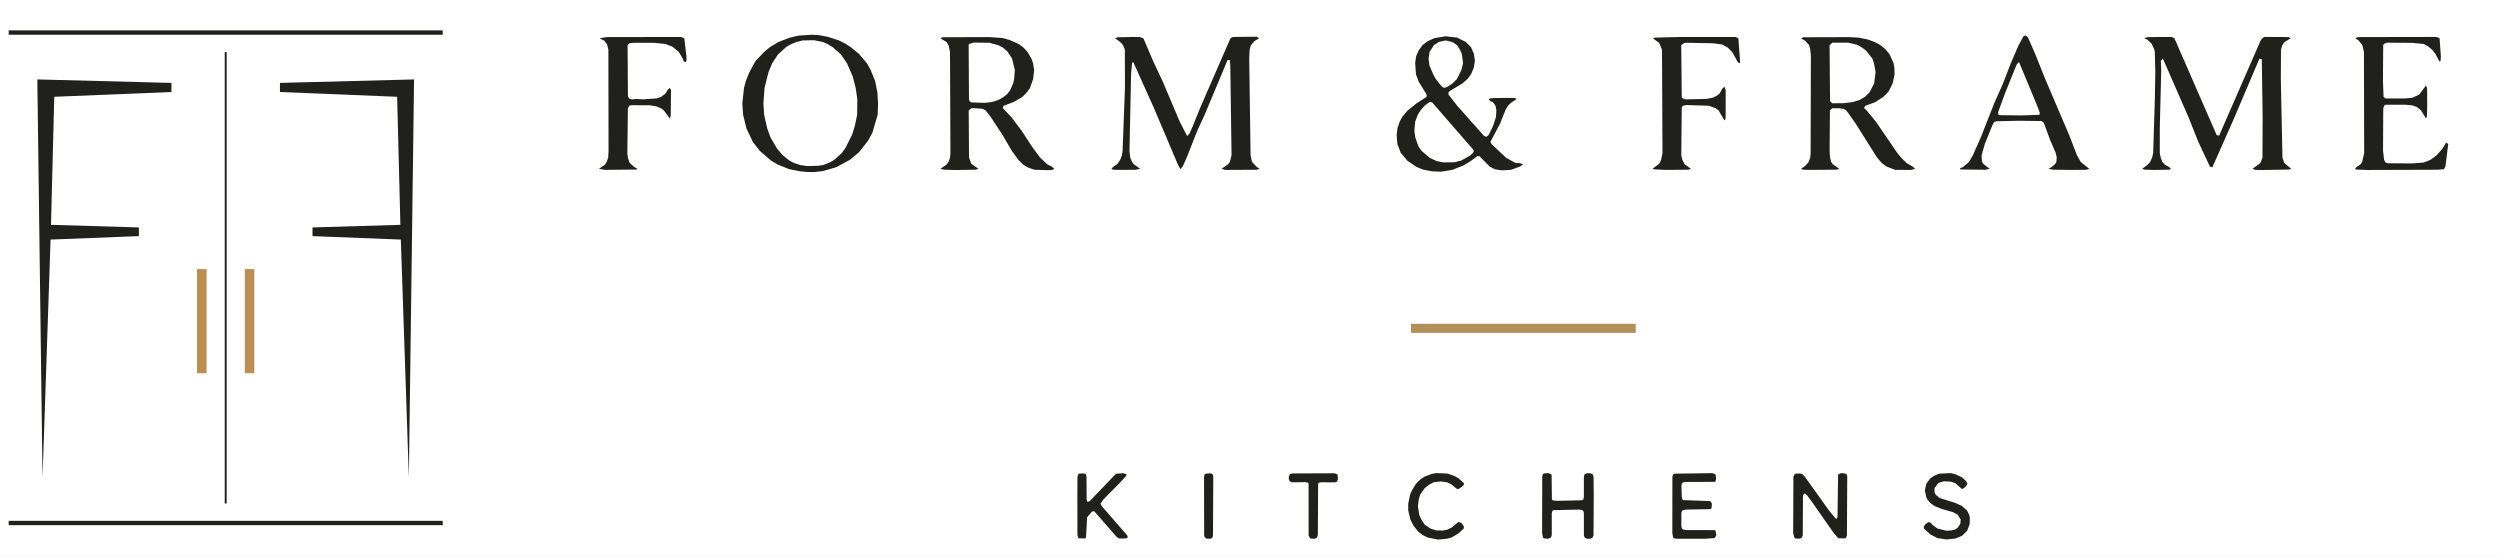
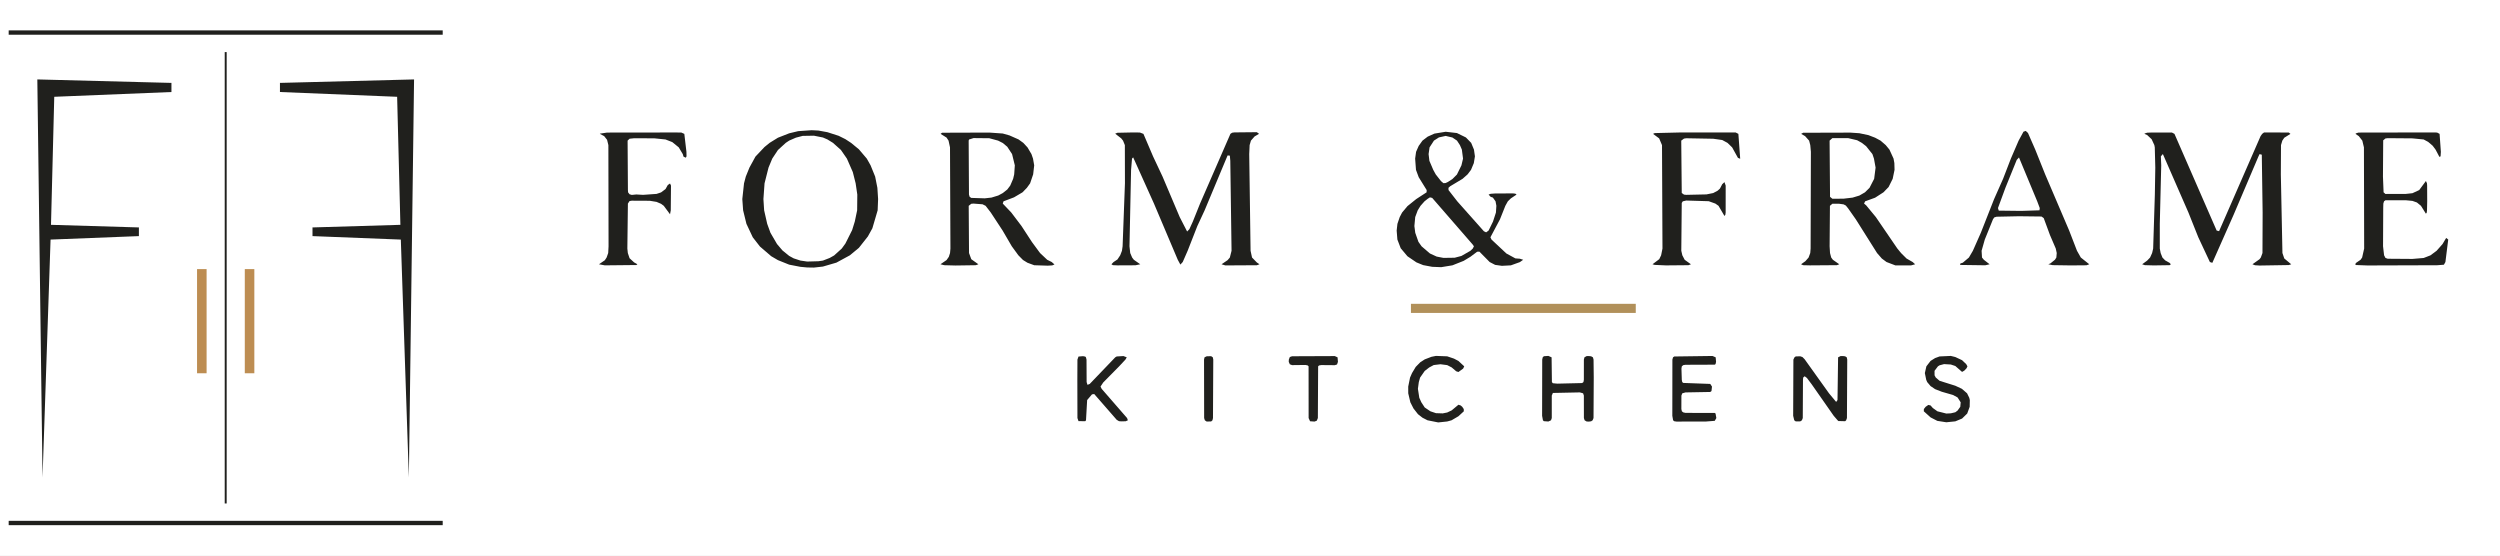
<svg xmlns="http://www.w3.org/2000/svg" viewBox="0 0 576 128" width="720" height="160" role="img" aria-labelledby="title desc">
  <rect width="576" height="128" fill="#fff" />
  <g fill="#20201d">
    <g transform="translate(2 7)">
      <path d="M0 0H100V1H0ZM0 113H100V114H0Z" />
      <path d="M49.775 5H50.225V109H49.775Z" />
      <path d="M6.6 11.3L37.5 12.1V14.2L10.5 15.3L9.75 44.8L30 45.4V47.4L9.65 48.2L7.8 103L6.6 11.3ZM93.4 11.3L62.5 12.1V14.2L89.5 15.3L90.25 44.8L70 45.4V47.4L90.35 48.2L92.2 103L93.4 11.3Z" />
      <path d="M43.4 55H45.6V79H43.4ZM54.4 55H56.6V79H54.4Z" fill="#bd8d52" />
    </g>
-     <path d="M88.61,0.42L84.61,1.38L79.61,3.34L75.9,5.63L73.61,7.5L69.61,11.73L66.93,16.63L65.31,20.63L64.52,23.63L63.76,30.63L64.12,35.63L65.59,41.63L68.41,47.63L71.61,51.74L76.61,56.04L79.61,57.79L84.61,59.8L89.61,60.77L92.61,61.05L95.61,61.1L99.61,60.65L105.61,58.9L111.61,55.64L115.61,52.33L119.61,47.25L121.61,43.63L123.96,35.63L124.16,30.63L123.84,25.63L122.85,20.63L120.82,15.63L119.13,12.63L115.61,8.49L112.13,5.63L109.61,3.98L106.61,2.49L101.61,0.88L97.61,0.15L94.61,0ZM634.61,0.31L633.61,0.66L631.45,4.63L628,12.63L624.53,21.63L620.54,30.63L614.64,45.63L611.1,53.63L609.34,56.63L606.61,58.94L605.61,59.25L605.36,59.63L605.61,59.93L616.61,60.08L618.55,59.63L615.98,57.63L615.16,56.63L614.98,53.63L616.4,48.63L620.04,39.63L620.61,38.8L621.61,38.48L631.61,38.27L641.61,38.39L642.61,39.09L645.39,46.63L647.97,52.63L648.4,54.63L648.23,56.63L647.61,57.61L645.61,59.23L644.65,59.63L646.61,60.02L654.61,60.14L661.61,60.08L662.88,59.63L659.11,56.63L657.41,53.63L653.93,44.63L643.25,19.63L638.85,8.63L635.61,1.23ZM0.61,1.5L0.4,1.63L2.32,2.63L3.61,4.27L4.19,6.63L4.27,51.63L4.11,54.63L3.4,56.63L2.61,57.84L0,59.63L2.61,60.11L16.61,59.97L17.11,59.63L15.61,58.78L13.61,56.94L12.84,54.63L12.63,52.63L12.87,32.63L13.61,31.51L14.61,31.35L22.61,31.39L25.61,31.88L27.61,32.73L28.83,33.63L31.61,37.39L31.94,35.63L32.04,24.63L31.61,23.7L30.61,24.39L29.61,26.17L27.61,27.67L25.61,28.33L19.61,28.75L16.61,28.58L14.61,28.78L13.61,28.49L12.95,27.63L12.88,26.63L12.74,4.63L13.61,3.79L15.61,3.58L24.61,3.61L29.61,4.12L32.61,5.29L35.49,7.63L37.28,10.63L37.61,11.75L38.61,12.22L38.95,11.63L38.91,9.63L37.97,1.63L36.61,1.03L33.61,1.01L3.61,1.05ZM152.61,1.12L151.96,1.63L154.61,3.28L155.49,4.63L156.14,7.63L156.33,52.63L156.16,54.63L155.61,56.32L154.61,57.76L151.89,59.63L153.61,60.05L158.61,60.18L167.61,60.05L168.77,59.63L165.61,57.38L164.6,54.63L164.46,33.63L165.61,32.72L166.61,32.64L170.61,32.95L171.98,33.63L174.29,36.63L179.54,44.63L183.62,51.63L186.54,55.63L188.61,57.73L190.61,58.96L193.61,60.06L199.61,60.25L201.61,60.13L202.61,59.71L201.39,58.63L199.37,57.63L196.19,54.63L192.61,49.77L187.95,42.63L183.41,36.63L179.61,32.63L179.94,31.63L184.61,29.86L188.39,27.63L190.33,25.63L191.77,23.63L193.13,19.63L193.59,15.63L193.06,12.63L192.37,10.63L190.61,7.65L188.74,5.63L186.61,4.09L182.61,2.32L179.61,1.47L173.61,1.05ZM229.61,1.54L232.3,3.63L233.1,4.63L233.91,6.63L233.95,23.63L232.91,51.63L232.62,53.63L231.85,55.63L230.61,57.5L228.9,58.63L227.93,59.63L228.61,60.03L230.61,60.12L238.61,60.08L240.77,59.63L237.91,57.63L237.15,56.63L236.3,54.63L235.97,51.63L236.68,17.63L237.1,12.63L237.61,12.08L246.86,32.63L257.45,57.63L258.61,59.77L259.65,58.63L261.84,53.63L266.15,42.63L269.4,35.63L279.61,11.22L280.61,11.31L280.81,13.63L281.37,53.63L280.61,56.63L279.61,57.8L276.92,59.63L278.61,60.14L292.61,60.06L293.8,59.63L292.61,58.82L290.48,56.63L289.83,53.63L289.23,10.63L289.41,6.63L289.99,4.63L291.61,2.78L293.61,1.61L292.61,0.88L282.61,0.98L281.61,1.12L280.86,1.63L267.36,32.63L264.15,40.63L262.61,44.02L261.61,45.06L258.31,38.63L250.68,20.63L246.45,11.63L242.18,1.63L240.61,1.03L237.61,0.99L230.61,1.14ZM371.61,1.51L368.61,2.86L366.29,4.63L364.61,6.98L363.44,9.63L363.03,12.63L363.4,17.63L364.61,20.9L368.16,26.63L368.12,27.63L363.51,30.63L359.61,33.77L357.22,36.63L356.17,38.63L355.15,41.63L354.81,44.63L355.13,48.63L356.61,52.5L359.61,56.07L363.61,58.79L366.61,60.01L370.61,60.76L374.61,60.92L379.61,60.1L384.61,58.11L387.61,56.3L390.61,54.05L391.61,54.01L396.17,58.63L398.61,59.9L401.61,60.32L405.61,60.11L409.61,58.67L411.09,57.63L409.61,57.16L407.61,57.01L403.61,54.83L396.99,48.63L396.51,47.63L400.76,39.63L403.15,33.63L404.26,31.63L405.61,30.32L408.14,28.63L407.61,28.23L406.61,28.11L398.61,28.14L396.61,28.28L395.7,28.63L396.61,29.63L397.61,29.97L398.79,31.63L399.16,33.63L398.96,36.63L397.66,40.63L395.7,44.63L394.61,45.43L393.61,44.95L381.77,31.63L377.88,26.63L377.85,25.63L378.61,24.93L384.11,21.63L386.37,19.63L387.88,17.63L389.13,14.63L389.62,11.63L389.19,8.63L387.95,5.63L385.61,3.22L381.61,1.26L376.61,0.69ZM469.61,1.28L468.85,1.63L471.56,3.63L472.83,6.63L473.04,52.63L472.44,55.63L471.61,57.35L468.6,59.63L469.61,59.91L474.61,60.13L484.61,60.04L485.7,59.63L482.91,57.63L481.87,55.63L481.41,53.63L481.61,32.35L482.08,31.63L483.61,31.28L493.61,31.58L496.55,32.63L497.97,33.63L500.61,38.14L501,37.63L501.14,36.63L501.15,24.63L500.61,23.09L499.61,24.03L498.61,25.95L497.61,26.88L495.61,27.95L492.61,28.55L483.61,28.75L482.61,28.65L481.61,27.92L481.39,4.63L482.61,3.73L483.61,3.58L495.61,3.8L499.61,4.36L501.96,5.63L504.02,7.63L506.61,12.31L507.61,12.7L506.8,1.63L505.61,1.02L480.61,1.01ZM535.61,1.13L534.72,1.63L536.47,2.63L538.26,4.63L538.78,6.63L539.05,9.63L538.93,52.63L538.77,54.63L538.03,56.63L536.61,58.25L534.68,59.63L535.61,60.05L538.61,60.12L550.61,60.03L551.69,59.63L548.83,57.63L548.09,56.63L547.56,54.63L547.38,51.63L547.52,33.63L548.61,32.71L551.61,32.71L553.61,32.99L554.61,33.52L555.61,34.76L559.03,39.63L568.48,54.63L570.61,57.08L572.7,58.63L576.61,60.12L583.61,60.13L585.42,59.63L584.32,58.63L581.61,57.08L579.15,54.63L577.51,52.63L567.94,38.63L563.61,33.39L562.7,32.63L563.18,31.63L567.61,30.02L571.32,27.63L573.61,25.28L575.43,21.63L576.26,17.63L576.18,14.63L575.82,12.63L573.99,8.63L572.34,6.63L570.03,4.63L567.61,3.33L564.61,2.18L560.61,1.34L556.61,1.07ZM687.61,1.43L687.4,1.63L688.61,2.14L690.61,4.01L691.82,6.63L692.01,7.63L692.24,16.63L692.04,28.63L691.29,52.63L690.83,54.63L689.92,56.63L688.61,58L686.39,59.63L687.61,60.03L691.61,60.14L698.61,60.03L699.16,59.63L698.61,59.01L696.61,57.88L695.41,56.63L694.62,54.63L694.24,52.63L694.24,41.63L694.88,15.63L694.72,11.63L695.61,10.6L706.98,36.63L711.37,47.63L716.52,58.63L717.61,58.99L727.07,37.63L738.14,11.63L738.61,10.63L739.61,10.89L739.98,36.63L739.91,54.63L739.17,56.63L738.61,57.37L735.45,59.63L736.61,60.07L738.61,60.19L751.61,59.98L752.7,59.63L749.61,57.05L748.79,54.63L748.08,19.63L748.15,6.63L748.74,4.63L749.61,3.35L752.35,1.63L751.61,1.04L742.61,0.99L740.61,1L739.78,1.63L739.07,2.63L720.61,44.91L719.53,44.63L700.77,1.63L699.61,1.02L690.61,1.03L688.61,1.11ZM781.61,1.36L781.26,1.63L782.75,2.63L784.32,4.63L785.04,7.63L785.14,52.63L784.24,56.63L783.54,57.63L781.61,58.96L781.1,59.63L781.61,59.97L786.61,60.16L817.61,60.06L820.61,59.83L821.28,58.63L822.53,48.63L821.61,47.92L820.01,50.63L817.36,53.63L814.61,55.67L811.61,56.83L806.61,57.25L795.61,57.17L794.61,56.8L794,55.63L793.54,51.63L793.62,34.63L793.67,32.63L793.98,31.63L794.61,31.15L803.61,31.15L806.61,31.44L808.61,32.15L810.41,33.63L812.61,37.15L812.99,36.63L813.09,35.63L813.18,31.63L813.15,24.63L813.08,23.63L812.61,22.59L809.62,26.63L806.61,28.02L803.61,28.34L794.61,28.36L793.78,27.63L793.5,20.63L793.61,4.5L794.61,3.67L795.61,3.54L806.61,3.63L811.61,4.12L813.61,5.2L815.61,6.9L816.9,8.63L818.61,11.87L819.13,11.63L819.26,9.63L818.69,1.63L817.61,1.06L816.61,0.99L782.61,1.05ZM90.61,2.53L87.61,3.31L84.61,4.62L83.09,5.63L79.61,8.81L77.08,12.63L75.42,16.63L73.65,23.63L73.15,30.63L73.47,35.63L74.83,41.63L76.28,45.63L79.2,50.63L81.61,53.47L84.61,55.91L86.61,57L89.61,57.98L92.61,58.42L97.61,58.28L99.61,57.99L102.61,56.83L104.61,55.7L108,52.63L109.61,50.41L112.61,44.43L113.79,40.63L114.84,35.63L114.91,28.63L114.17,23.63L112.91,18.63L110.28,12.63L107.61,8.77L104.09,5.63L101.61,4.1L99.61,3.24L95.61,2.44ZM376.61,2.54L373.61,3.2L371.39,4.63L369.44,7.63L369.01,10.63L369.37,13.63L371.08,17.63L372.17,19.63L374.52,22.63L375.61,23.56L376.61,23.49L377.61,23.01L379.61,21.72L381.61,19.72L383.62,15.63L384.33,12.63L383.81,8.63L382.95,6.63L381.64,4.63L379.61,3.25ZM166.61,3.5L164.61,4.14L164.44,4.63L164.58,28.63L164.88,29.63L165.61,30.11L171.61,30.3L174.61,29.96L177.61,29.04L179.61,27.96L181.61,26.38L182.93,24.63L184.22,21.63L184.69,19.63L184.97,15.63L183.75,10.63L181.61,7.36L179.61,5.69L177.53,4.63L173.61,3.57ZM548.61,3.52L547.37,4.63L547.57,29.63L548.61,30.49L553.61,30.45L557.61,29.98L560.61,29.07L563.1,27.63L565.13,25.63L567.19,21.63L567.83,16.63L567.1,12.63L566.42,10.63L563.61,7.1L561.61,5.57L559.61,4.46L555.61,3.52ZM631.61,12.12L630.61,13.21L625.57,25.63L622.26,34.63L622.61,35.77L632.61,35.89L640.72,35.63L640.85,34.63L639.72,31.63ZM368.61,30.51L367.2,31.63L365.42,33.63L364.18,35.63L363.06,38.63L362.69,42.63L363.08,45.63L364.48,49.63L365.88,51.63L369.61,54.83L372.61,56.21L375.61,56.79L380.61,56.72L383.61,55.93L387.61,53.64L388.67,52.63L389.17,51.63L388.61,50.83L370.61,30.11L369.61,29.87Z" transform="translate(138 8) scale(0.518)" fill-rule="evenodd" />
-     <rect x="325.08" y="74.6" width="51.8" height="2.1" fill="#b1905a" />
-     <path d="M0.51,0.29L0.04,1.64L0,10.64L0.04,27.64L0.51,29.01L3.51,29.05L3.85,28.64L4.36,19.64L6.51,17.11L7.51,16.96L17.51,28.43L18.51,29.03L19.51,29.12L21.51,29.07L22.47,28.64L22.12,27.64L10.81,14.64L10.31,13.64L11.51,11.82L18.59,4.64L21.39,1.64L21.98,0.64L20.51,0.07L17.51,0.25L16.85,0.64L5.51,12.47L4.51,12.87L4.13,11.64L4.08,1.64L3.83,0.64L3.51,0.3L2.51,0.12ZM57.51,0.18L56.57,0.64L56.35,1.64L56.4,27.64L56.71,28.64L57.51,29.19L59.51,29.16L60.1,28.64L60.33,27.64L60.46,1.64L60.26,0.64L59.51,0.12ZM94.51,0.5L94.07,1.64L94.03,2.64L94.51,3.73L95.51,4.1L101.51,4.03L102.51,4.26L102.85,4.64L102.87,27.64L103.51,29.07L105.51,29.21L106.51,28.81L106.98,27.64L107.1,4.64L107.51,4.25L108.51,4.08L114.51,4.13L115.51,3.81L115.91,2.64L115.74,0.64L114.51,0.08L95.51,0.16ZM157.51,0.4L154.51,1.55L152.51,2.85L150.51,4.89L148.86,7.64L147.98,9.64L147.17,13.64L147.18,16.64L148.12,20.64L149.51,23.37L151.51,25.93L153.51,27.49L155.76,28.64L160.51,29.59L164.51,29.17L166.44,28.64L169.51,26.84L171.9,24.64L171.87,23.64L171.2,22.64L170.51,22.05L169.51,21.72L166.51,24.22L164.51,25.17L162.51,25.57L159.51,25.47L157.04,24.64L154.51,22.94L153.01,20.64L152.1,18.64L151.48,14.64L151.88,11.64L152.45,9.64L154.51,6.69L156.51,5.14L158.51,4.07L161.51,3.71L164.51,4.1L166.51,5.13L168.51,6.84L169.51,7.16L171.6,5.64L172.08,4.64L169.51,2.25L167.51,1.2L164.51,0.19L159.51,0ZM207.51,0.14L206.99,0.64L206.77,1.64L206.72,26.64L207.09,28.64L207.51,29.04L209.51,29.18L210.68,28.64L211.02,27.64L211.02,17.64L211.51,16.48L223.51,16.23L224.95,16.64L225.29,17.64L225.31,27.64L225.63,28.64L226.51,29.17L227.51,29.22L228.51,29.09L229.19,28.64L229.59,27.64L229.69,9.64L229.6,1.64L229.33,0.64L228.51,0.17L227.51,0.07L226.51,0.09L225.55,0.64L225.3,1.64L225.29,10.64L225.11,11.64L224.51,12.08L213.51,12.34L211.51,12.16L211.08,11.64L210.94,0.64L209.51,0ZM265.51,0.26L264.95,0.64L264.67,1.64L264.64,26.64L264.99,28.64L265.51,29.07L266.51,29.21L279.51,29.19L283.51,28.88L284.22,27.64L283.87,25.64L283.51,25.36L270.51,25.35L269.51,25.12L268.89,24.64L268.66,23.64L268.68,17.64L269.08,16.64L270.51,16.24L281.51,16.04L282.06,15.64L282.28,13.64L281.51,12.46L269.51,12.02L269.05,11.64L268.85,10.64L268.7,5.64L268.86,4.64L269.51,4.1L270.51,3.95L283.51,3.9L283.87,3.64L284.09,2.64L283.92,0.64L282.51,0.03ZM319.51,0.24L318.97,0.64L318.49,1.64L318.39,26.64L318.87,28.64L319.51,29.12L321.51,29.14L322.28,28.64L322.66,27.64L322.75,10.64L322.84,9.64L323.51,9.05L324.51,9.82L326.63,12.64L336.42,26.64L338.15,28.64L338.51,28.97L341.51,29.05L341.95,28.64L342.31,27.64L342.44,1.64L342.23,0.64L341.51,0.19L340.51,0.06L339.51,0.06L338.37,0.64L338.11,19.64L337.51,20.47L334.33,16.64L323.51,1.51L322.51,0.5L321.51,0.17ZM383.51,0.24L381.51,0.97L379.51,2.22L377.64,4.64L376.96,7.64L377.57,10.64L378,11.64L379.51,13.43L381.51,14.78L384.51,15.95L389.51,17.39L391.51,18.48L392.9,20.64L392.72,22.64L391.51,24.32L390.51,25.07L388.51,25.54L386.51,25.64L382.55,24.64L380.51,23.18L379.51,22.04L378.51,21.8L377.31,22.64L376.52,23.64L376.5,24.64L379.51,27.35L382.51,28.9L386.51,29.52L390.51,29.11L393.51,27.87L395.8,25.64L396.9,22.64L396.96,19.64L396.72,18.64L395.74,16.64L393.44,14.64L390.51,13.27L383.51,11.07L381.83,9.64L381.28,8.64L381.27,6.64L382.78,4.64L383.51,4.18L385.51,3.65L388.51,3.83L390.51,4.49L393.51,7.12L394.51,6.55L395.51,5.49L395.91,4.64L395.34,3.64L393.51,1.9L390.51,0.5L388.51,0.01Z" transform="translate(248.22 109) scale(0.518)" fill-rule="evenodd" />
+     <path d="M88.61,0.42L84.61,1.38L79.61,3.34L75.9,5.63L73.61,7.5L69.61,11.73L66.93,16.63L65.31,20.63L64.52,23.63L63.76,30.63L64.12,35.63L65.59,41.63L68.41,47.63L71.61,51.74L76.61,56.04L79.61,57.79L84.61,59.8L89.61,60.77L92.61,61.05L95.61,61.1L99.61,60.65L105.61,58.9L111.61,55.64L115.61,52.33L119.61,47.25L121.61,43.63L123.96,35.63L124.16,30.63L123.84,25.63L122.85,20.63L120.82,15.63L119.13,12.63L115.61,8.49L112.13,5.63L109.61,3.98L106.61,2.49L101.61,0.88L97.61,0.15L94.61,0ZM634.61,0.31L633.61,0.66L631.45,4.63L628,12.63L624.53,21.63L620.54,30.63L614.64,45.63L611.1,53.63L609.34,56.63L606.61,58.94L605.61,59.25L605.36,59.63L605.61,59.93L616.61,60.08L618.55,59.63L615.98,57.63L615.16,56.63L614.98,53.63L616.4,48.63L620.04,39.63L620.61,38.8L621.61,38.48L631.61,38.27L641.61,38.39L642.61,39.09L645.39,46.63L647.97,52.63L648.4,54.63L648.23,56.63L647.61,57.61L645.61,59.23L644.65,59.63L646.61,60.02L654.61,60.14L661.61,60.08L662.88,59.63L659.11,56.63L657.41,53.63L653.93,44.63L643.25,19.63L638.85,8.63L635.61,1.23ZM0.61,1.5L0.4,1.63L2.32,2.63L3.61,4.27L4.19,6.63L4.27,51.63L4.11,54.63L3.4,56.63L2.61,57.84L0,59.63L2.61,60.11L16.61,59.97L17.11,59.63L15.61,58.78L13.61,56.94L12.84,54.63L12.63,52.63L12.87,32.63L13.61,31.51L14.61,31.35L22.61,31.39L25.61,31.88L27.61,32.73L28.83,33.63L31.61,37.39L31.94,35.63L32.04,24.63L31.61,23.7L30.61,24.39L29.61,26.17L27.61,27.67L25.61,28.33L19.61,28.75L16.61,28.58L14.61,28.78L13.61,28.49L12.95,27.63L12.88,26.63L12.74,4.63L13.61,3.79L15.61,3.58L24.61,3.61L29.61,4.12L32.61,5.29L35.49,7.63L37.28,10.63L37.61,11.75L38.61,12.22L38.95,11.63L38.91,9.63L37.97,1.63L36.61,1.03L33.61,1.01L3.61,1.05ZM152.61,1.12L151.96,1.63L154.61,3.28L155.49,4.63L156.14,7.63L156.33,52.63L156.16,54.63L155.61,56.32L154.61,57.76L151.89,59.63L153.61,60.05L158.61,60.18L167.61,60.05L168.77,59.63L165.61,57.38L164.6,54.63L164.46,33.63L165.61,32.72L166.61,32.64L170.61,32.95L171.98,33.63L174.29,36.63L179.54,44.63L183.62,51.63L186.54,55.63L188.61,57.73L190.61,58.96L193.61,60.06L199.61,60.25L201.61,60.13L202.61,59.71L201.39,58.63L199.37,57.63L196.19,54.63L192.61,49.77L187.95,42.63L183.41,36.63L179.61,32.63L179.94,31.63L184.61,29.86L188.39,27.63L190.33,25.63L191.77,23.63L193.13,19.63L193.59,15.63L193.06,12.63L192.37,10.63L190.61,7.65L188.74,5.63L186.61,4.09L182.61,2.32L179.61,1.47L173.61,1.05ZM229.61,1.54L232.3,3.63L233.1,4.63L233.91,6.63L233.95,23.63L232.91,51.63L232.62,53.63L231.85,55.63L230.61,57.5L228.9,58.63L227.93,59.63L228.61,60.03L230.61,60.12L238.61,60.08L240.77,59.63L237.91,57.63L237.15,56.63L236.3,54.63L235.97,51.63L236.68,17.63L237.1,12.63L237.61,12.08L246.86,32.63L257.45,57.63L258.61,59.77L259.65,58.63L261.84,53.63L266.15,42.63L269.4,35.63L279.61,11.22L280.61,11.31L280.81,13.63L281.37,53.63L280.61,56.63L279.61,57.8L276.92,59.63L278.61,60.14L292.61,60.06L293.8,59.63L292.61,58.82L290.48,56.63L289.83,53.63L289.23,10.63L289.41,6.63L289.99,4.63L291.61,2.78L293.61,1.61L292.61,0.88L282.61,0.98L281.61,1.12L280.86,1.63L267.36,32.63L264.15,40.63L262.61,44.02L261.61,45.06L258.31,38.63L250.68,20.63L246.45,11.63L242.18,1.63L240.61,1.03L237.61,0.99L230.61,1.14ZM371.61,1.51L368.61,2.86L366.29,4.63L364.61,6.98L363.44,9.63L363.03,12.63L363.4,17.63L364.61,20.9L368.16,26.63L368.12,27.63L363.51,30.63L359.61,33.77L357.22,36.63L356.17,38.63L355.15,41.63L354.81,44.63L355.13,48.63L356.61,52.5L359.61,56.07L363.61,58.79L366.61,60.01L370.61,60.76L374.61,60.92L379.61,60.1L384.61,58.11L387.61,56.3L390.61,54.05L391.61,54.01L396.17,58.63L398.61,59.9L401.61,60.32L405.61,60.11L409.61,58.67L411.09,57.63L409.61,57.16L407.61,57.01L403.61,54.83L396.99,48.63L396.51,47.63L400.76,39.63L403.15,33.63L404.26,31.63L405.61,30.32L408.14,28.63L407.61,28.23L406.61,28.11L398.61,28.14L396.61,28.28L395.7,28.63L396.61,29.63L397.61,29.97L398.79,31.63L399.16,33.63L398.96,36.63L397.66,40.63L395.7,44.63L394.61,45.43L393.61,44.95L381.77,31.63L377.88,26.63L377.85,25.63L378.61,24.93L384.11,21.63L386.37,19.63L387.88,17.63L389.13,14.63L389.62,11.63L389.19,8.63L387.95,5.63L385.61,3.22L381.61,1.26L376.61,0.69ZM469.61,1.28L468.85,1.63L471.56,3.63L472.83,6.63L473.04,52.63L472.44,55.63L471.61,57.35L468.6,59.63L469.61,59.91L474.61,60.13L484.61,60.04L485.7,59.63L482.91,57.63L481.87,55.63L481.41,53.63L481.61,32.35L482.08,31.63L483.61,31.28L493.61,31.58L496.55,32.63L497.97,33.63L500.61,38.14L501,37.63L501.14,36.63L501.15,24.63L500.61,23.09L499.61,24.03L498.61,25.95L497.61,26.88L495.61,27.95L492.61,28.55L483.61,28.75L482.61,28.65L481.61,27.92L481.39,4.63L482.61,3.73L483.61,3.58L495.61,3.8L499.61,4.36L501.96,5.63L504.02,7.63L506.61,12.31L507.61,12.7L506.8,1.63L505.61,1.02L480.61,1.01ZM535.61,1.13L534.72,1.63L536.47,2.63L538.26,4.63L538.78,6.63L539.05,9.63L538.93,52.63L538.77,54.63L538.03,56.63L536.61,58.25L534.68,59.63L535.61,60.05L538.61,60.12L550.61,60.03L551.69,59.63L548.83,57.63L548.09,56.63L547.56,54.63L547.38,51.63L547.52,33.63L548.61,32.71L551.61,32.71L553.61,32.99L554.61,33.52L555.61,34.76L559.03,39.63L568.48,54.63L570.61,57.08L572.7,58.63L576.61,60.12L583.61,60.13L585.42,59.63L584.32,58.63L581.61,57.08L579.15,54.63L577.51,52.63L567.94,38.63L563.61,33.39L562.7,32.63L563.18,31.63L567.61,30.02L571.32,27.63L573.61,25.28L575.43,21.63L576.26,17.63L576.18,14.63L575.82,12.63L573.99,8.63L572.34,6.63L570.03,4.63L567.61,3.33L564.61,2.18L560.61,1.34L556.61,1.07ZM687.61,1.43L687.4,1.63L688.61,2.14L690.61,4.01L691.82,6.63L692.01,7.63L692.24,16.63L692.04,28.63L691.29,52.63L690.83,54.63L689.92,56.63L688.61,58L686.39,59.63L687.61,60.03L691.61,60.14L698.61,60.03L699.16,59.63L698.61,59.01L696.61,57.88L695.41,56.63L694.62,54.63L694.24,52.63L694.24,41.63L694.88,15.63L694.72,11.63L695.61,10.6L706.98,36.63L711.37,47.63L716.52,58.63L717.61,58.99L727.07,37.63L738.14,11.63L738.61,10.63L739.61,10.89L739.98,36.63L739.91,54.63L739.17,56.63L738.61,57.37L735.45,59.63L736.61,60.07L738.61,60.19L751.61,59.98L752.7,59.63L749.61,57.05L748.79,54.63L748.08,19.63L748.15,6.63L748.74,4.63L749.61,3.35L752.35,1.63L751.61,1.04L742.61,0.99L740.61,1L739.78,1.63L739.07,2.63L720.61,44.91L719.53,44.63L700.77,1.63L699.61,1.02L690.61,1.03L688.61,1.11ZM781.61,1.36L781.26,1.63L782.75,2.63L784.32,4.63L785.04,7.63L785.14,52.63L784.24,56.63L783.54,57.63L781.61,58.96L781.1,59.63L781.61,59.97L786.61,60.16L817.61,60.06L820.61,59.83L821.28,58.63L822.53,48.63L821.61,47.92L820.01,50.63L817.36,53.63L814.61,55.67L811.61,56.83L806.61,57.25L795.61,57.17L794.61,56.8L794,55.63L793.54,51.63L793.62,34.63L793.67,32.63L793.98,31.63L794.61,31.15L803.61,31.15L806.61,31.44L808.61,32.15L810.41,33.63L812.61,37.15L812.99,36.63L813.09,35.63L813.18,31.63L813.15,24.63L813.08,23.63L812.61,22.59L809.62,26.63L806.61,28.02L803.61,28.34L794.61,28.36L793.78,27.63L793.5,20.63L793.61,4.5L794.61,3.67L795.61,3.54L806.61,3.63L811.61,4.12L813.61,5.2L815.61,6.9L816.9,8.63L818.61,11.87L819.13,11.63L819.26,9.63L818.69,1.63L817.61,1.06L816.61,0.99L782.61,1.05ZM90.61,2.53L87.61,3.31L84.61,4.62L83.09,5.63L79.61,8.81L77.08,12.63L75.42,16.63L73.65,23.63L73.15,30.63L73.47,35.63L74.83,41.63L76.28,45.63L79.2,50.63L81.61,53.47L84.61,55.91L86.61,57L89.61,57.98L92.61,58.42L97.61,58.28L99.61,57.99L102.61,56.83L104.61,55.7L108,52.63L109.61,50.41L112.61,44.43L113.79,40.63L114.84,35.63L114.91,28.63L114.17,23.63L112.91,18.63L110.28,12.63L107.61,8.77L104.09,5.63L101.61,4.1L99.61,3.24L95.61,2.44ZM376.61,2.54L373.61,3.2L371.39,4.63L369.44,7.63L369.01,10.63L369.37,13.63L371.08,17.63L372.17,19.63L374.52,22.63L375.61,23.56L376.61,23.49L377.61,23.01L379.61,21.72L381.61,19.72L383.62,15.63L384.33,12.63L383.81,8.63L382.95,6.63L381.64,4.63L379.61,3.25ZM166.61,3.5L164.61,4.14L164.44,4.63L164.58,28.63L164.88,29.63L165.61,30.11L171.61,30.3L174.61,29.96L177.61,29.04L179.61,27.96L181.61,26.38L182.93,24.63L184.22,21.63L184.69,19.63L184.97,15.63L183.75,10.63L181.61,7.36L179.61,5.69L177.53,4.63L173.61,3.57ZM548.61,3.52L547.37,4.63L547.57,29.63L548.61,30.49L553.61,30.45L557.61,29.98L560.61,29.07L563.1,27.63L565.13,25.63L567.19,21.63L567.83,16.63L567.1,12.63L566.42,10.63L563.61,7.1L561.61,5.57L559.61,4.46L555.61,3.52ZM631.61,12.12L630.61,13.21L625.57,25.63L622.26,34.63L622.61,35.77L632.61,35.89L640.72,35.63L640.85,34.63L639.72,31.63ZM368.61,30.51L367.2,31.63L365.42,33.63L364.18,35.63L363.06,38.63L362.69,42.63L363.08,45.63L364.48,49.63L365.88,51.63L369.61,54.83L372.61,56.21L375.61,56.79L380.61,56.72L383.61,55.93L387.61,53.64L388.67,52.63L389.17,51.63L388.61,50.83L370.61,30.11L369.61,29.87Z" transform="translate(138 30) scale(0.518)" fill-rule="evenodd" />
+     <rect x="325.08" y="70" width="51.8" height="2.1" fill="#b1905a" />
+     <path d="M0.51,0.29L0.04,1.64L0,10.64L0.04,27.64L0.51,29.01L3.51,29.05L3.85,28.64L4.36,19.64L6.51,17.11L7.51,16.96L17.51,28.43L18.51,29.03L19.51,29.12L21.51,29.07L22.47,28.64L22.12,27.64L10.81,14.64L10.31,13.64L11.51,11.82L18.59,4.64L21.39,1.64L21.98,0.64L20.51,0.07L17.51,0.25L16.85,0.64L5.51,12.47L4.51,12.87L4.13,11.64L4.08,1.64L3.83,0.64L3.51,0.3L2.51,0.12ZM57.51,0.18L56.57,0.64L56.35,1.64L56.4,27.64L56.71,28.64L57.51,29.19L59.51,29.16L60.1,28.64L60.33,27.64L60.46,1.64L60.26,0.64L59.51,0.12ZM94.51,0.5L94.07,1.64L94.03,2.64L94.51,3.73L95.51,4.1L101.51,4.03L102.51,4.26L102.85,4.64L102.87,27.64L103.51,29.07L105.51,29.21L106.51,28.81L106.98,27.64L107.1,4.64L107.51,4.25L108.51,4.08L114.51,4.13L115.51,3.81L115.91,2.64L115.74,0.64L114.51,0.08L95.51,0.16ZM157.51,0.4L154.51,1.55L152.51,2.85L150.51,4.89L148.86,7.64L147.98,9.64L147.17,13.64L147.18,16.64L148.12,20.64L149.51,23.37L151.51,25.93L153.51,27.49L155.76,28.64L160.51,29.59L164.51,29.17L166.44,28.64L169.51,26.84L171.9,24.64L171.87,23.64L171.2,22.64L170.51,22.05L169.51,21.72L166.51,24.22L164.51,25.17L162.51,25.57L159.51,25.47L157.04,24.64L154.51,22.94L153.01,20.64L152.1,18.64L151.48,14.64L151.88,11.64L152.45,9.64L154.51,6.69L156.51,5.14L158.51,4.07L161.51,3.71L164.51,4.1L166.51,5.13L168.51,6.84L169.51,7.16L171.6,5.64L172.08,4.64L169.51,2.25L167.51,1.2L164.51,0.19L159.51,0ZM207.51,0.14L206.99,0.64L206.77,1.64L206.72,26.64L207.09,28.64L207.51,29.04L209.51,29.18L210.68,28.64L211.02,27.64L211.02,17.64L211.51,16.48L223.51,16.23L224.95,16.64L225.29,17.64L225.31,27.64L225.63,28.64L226.51,29.17L227.51,29.22L228.51,29.09L229.19,28.64L229.59,27.64L229.69,9.64L229.6,1.64L229.33,0.64L228.51,0.17L227.51,0.07L226.51,0.09L225.55,0.64L225.3,1.64L225.29,10.64L225.11,11.64L224.51,12.08L213.51,12.34L211.51,12.16L211.08,11.64L210.94,0.64L209.51,0ZM265.51,0.26L264.95,0.64L264.67,1.64L264.64,26.64L264.99,28.64L265.51,29.07L266.51,29.21L279.51,29.19L283.51,28.88L284.22,27.64L283.87,25.64L283.51,25.36L270.51,25.35L269.51,25.12L268.89,24.64L268.66,23.64L268.68,17.64L269.08,16.64L270.51,16.24L281.51,16.04L282.06,15.64L282.28,13.64L281.51,12.46L269.51,12.02L269.05,11.64L268.85,10.64L268.7,5.64L268.86,4.64L269.51,4.1L270.51,3.95L283.51,3.9L283.87,3.64L284.09,2.64L283.92,0.64L282.51,0.03ZM319.51,0.24L318.97,0.64L318.49,1.64L318.39,26.64L318.87,28.64L319.51,29.12L321.51,29.14L322.28,28.64L322.66,27.64L322.75,10.64L322.84,9.64L323.51,9.05L324.51,9.82L326.63,12.64L336.42,26.64L338.15,28.64L338.51,28.97L341.51,29.05L341.95,28.64L342.31,27.64L342.44,1.64L342.23,0.64L341.51,0.19L340.51,0.06L339.51,0.06L338.37,0.64L338.11,19.64L337.51,20.47L334.33,16.64L323.51,1.51L322.51,0.5L321.51,0.17ZM383.51,0.24L381.51,0.97L379.51,2.22L377.64,4.64L376.96,7.64L377.57,10.64L378,11.64L379.51,13.43L381.51,14.78L384.51,15.95L389.51,17.39L391.51,18.48L392.9,20.64L392.72,22.64L391.51,24.32L390.51,25.07L388.51,25.54L386.51,25.64L382.55,24.64L380.51,23.18L379.51,22.04L378.51,21.8L377.31,22.64L376.52,23.64L376.5,24.64L379.51,27.35L382.51,28.9L386.51,29.52L390.51,29.11L393.51,27.87L395.8,25.64L396.9,22.64L396.96,19.64L396.72,18.64L395.74,16.64L393.44,14.64L390.51,13.27L383.51,11.07L381.83,9.64L381.28,8.64L381.27,6.64L382.78,4.64L383.51,4.18L385.51,3.65L388.51,3.83L390.51,4.49L393.51,7.12L394.51,6.55L395.51,5.49L395.91,4.64L395.34,3.64L393.51,1.9L390.51,0.5L388.51,0.01Z" transform="translate(248.22 82) scale(0.518)" fill-rule="evenodd" />
  </g>
</svg>
